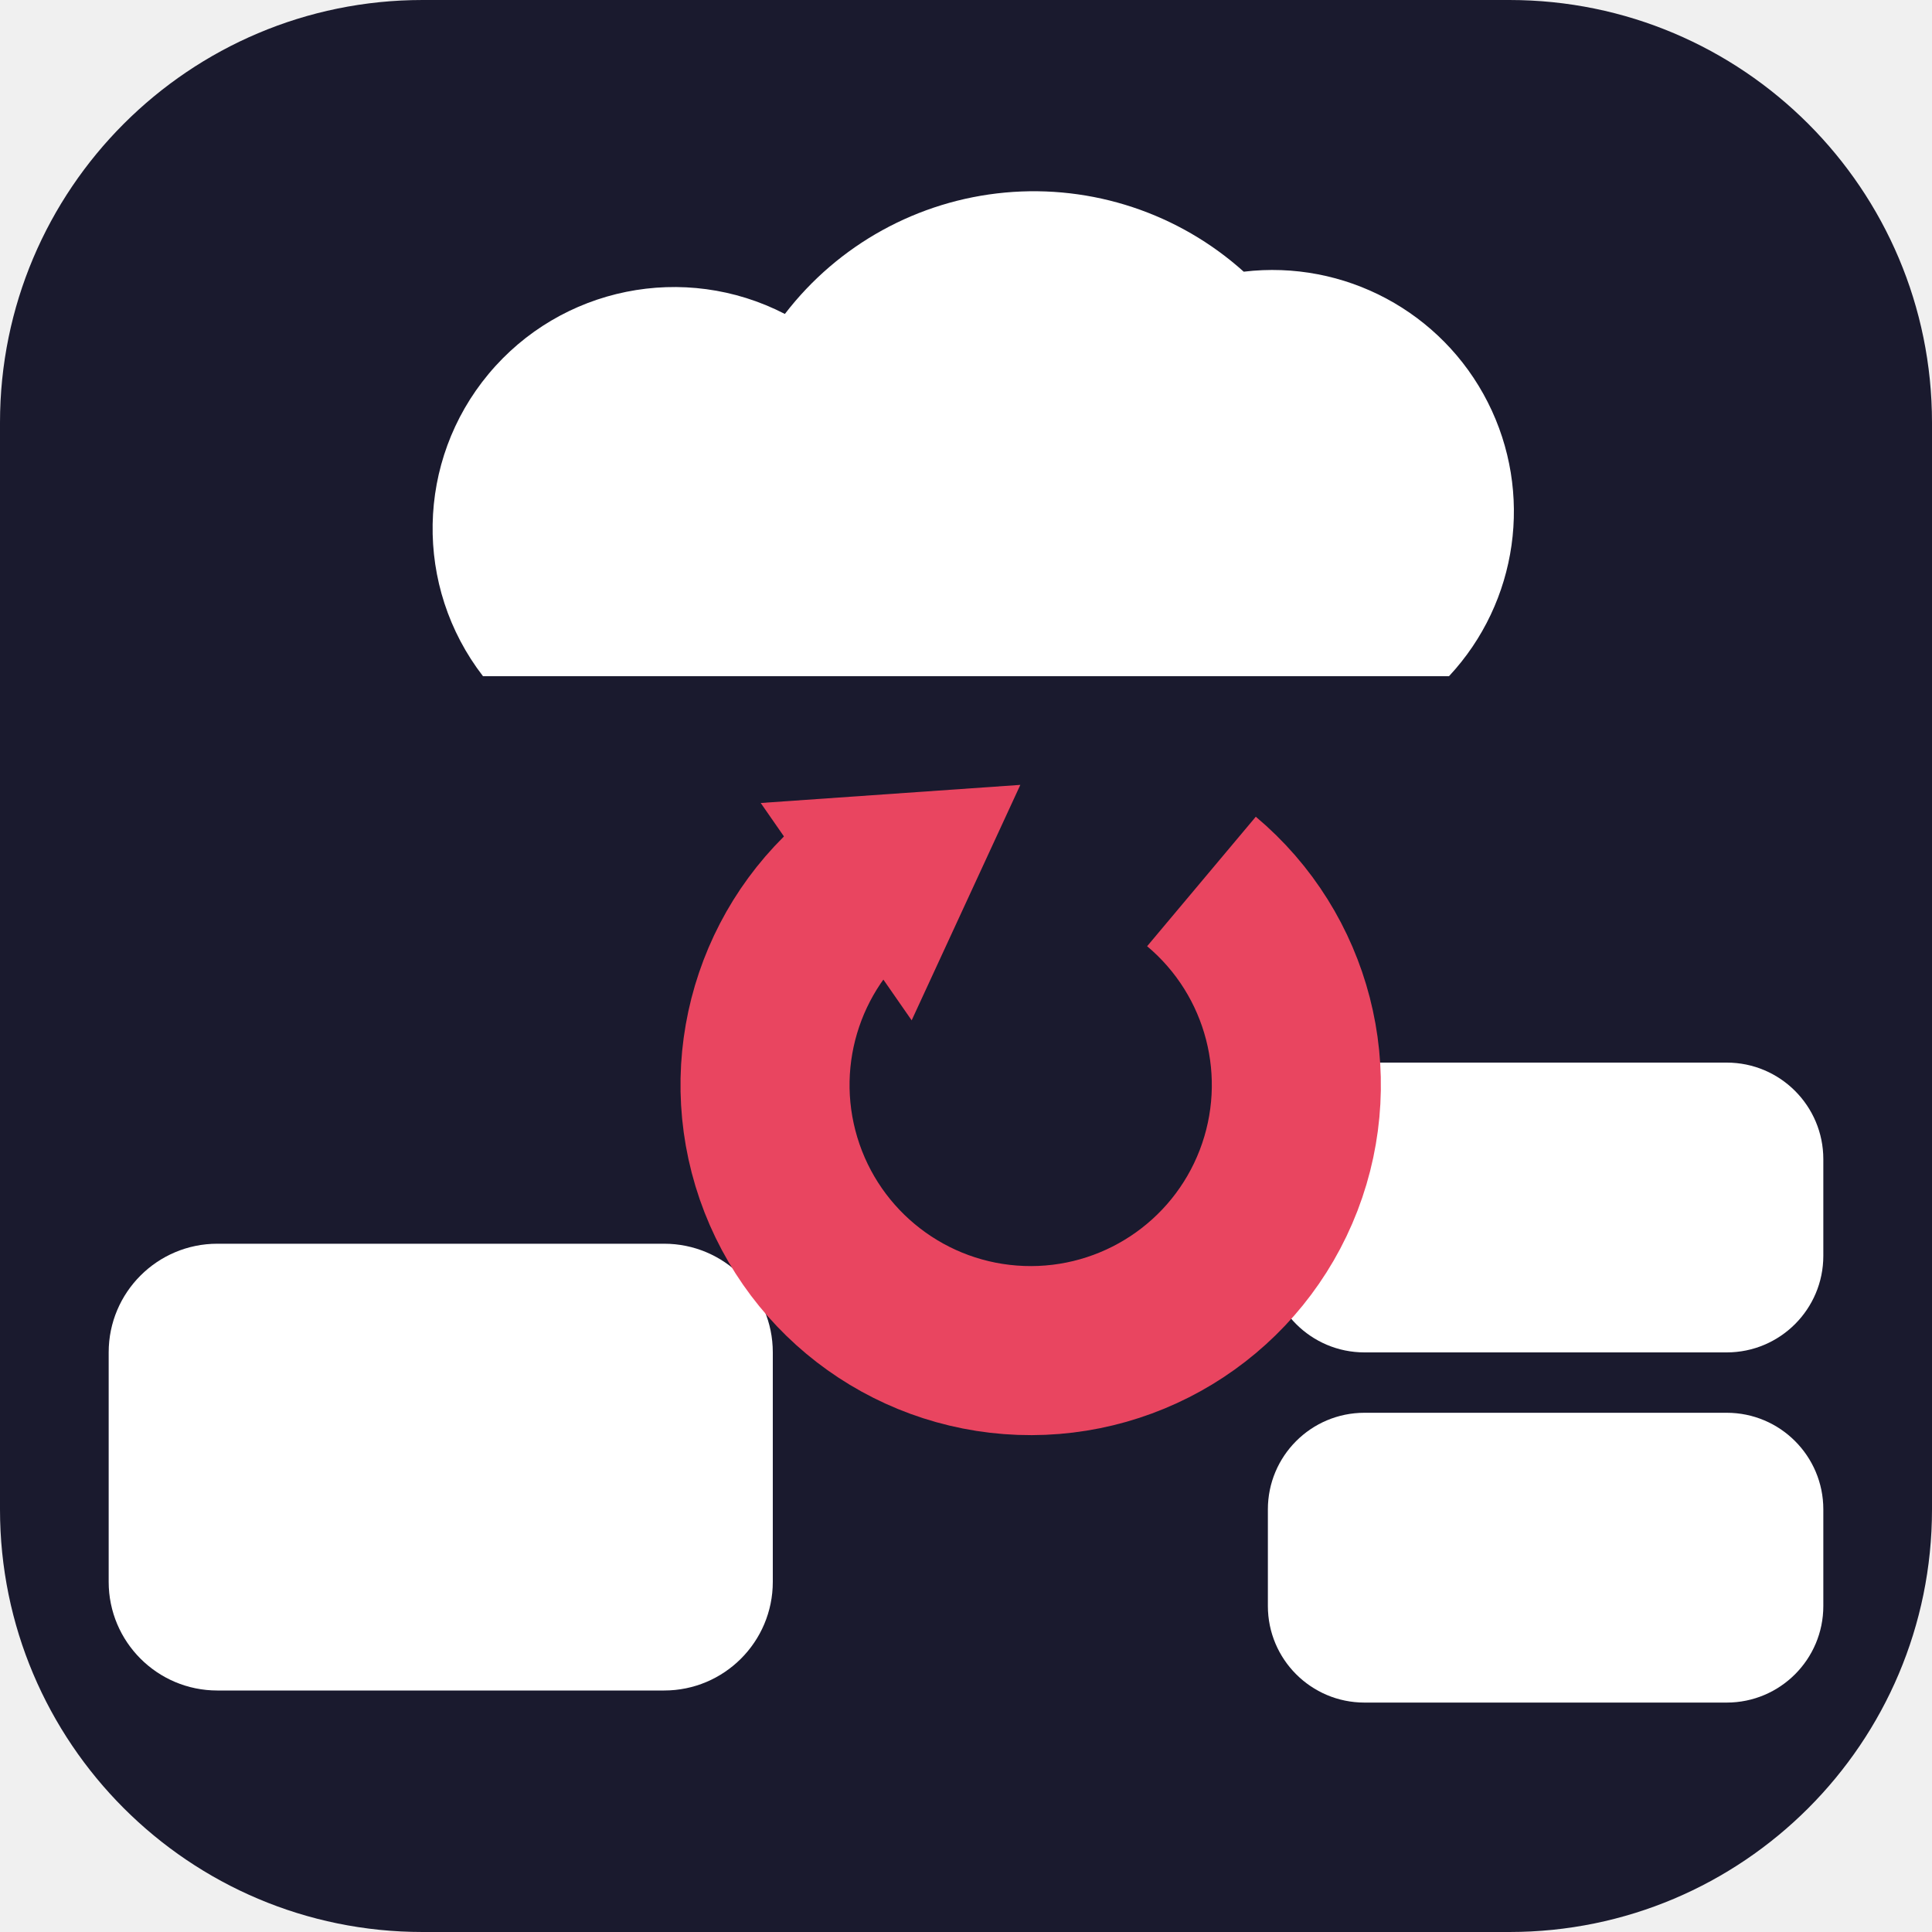
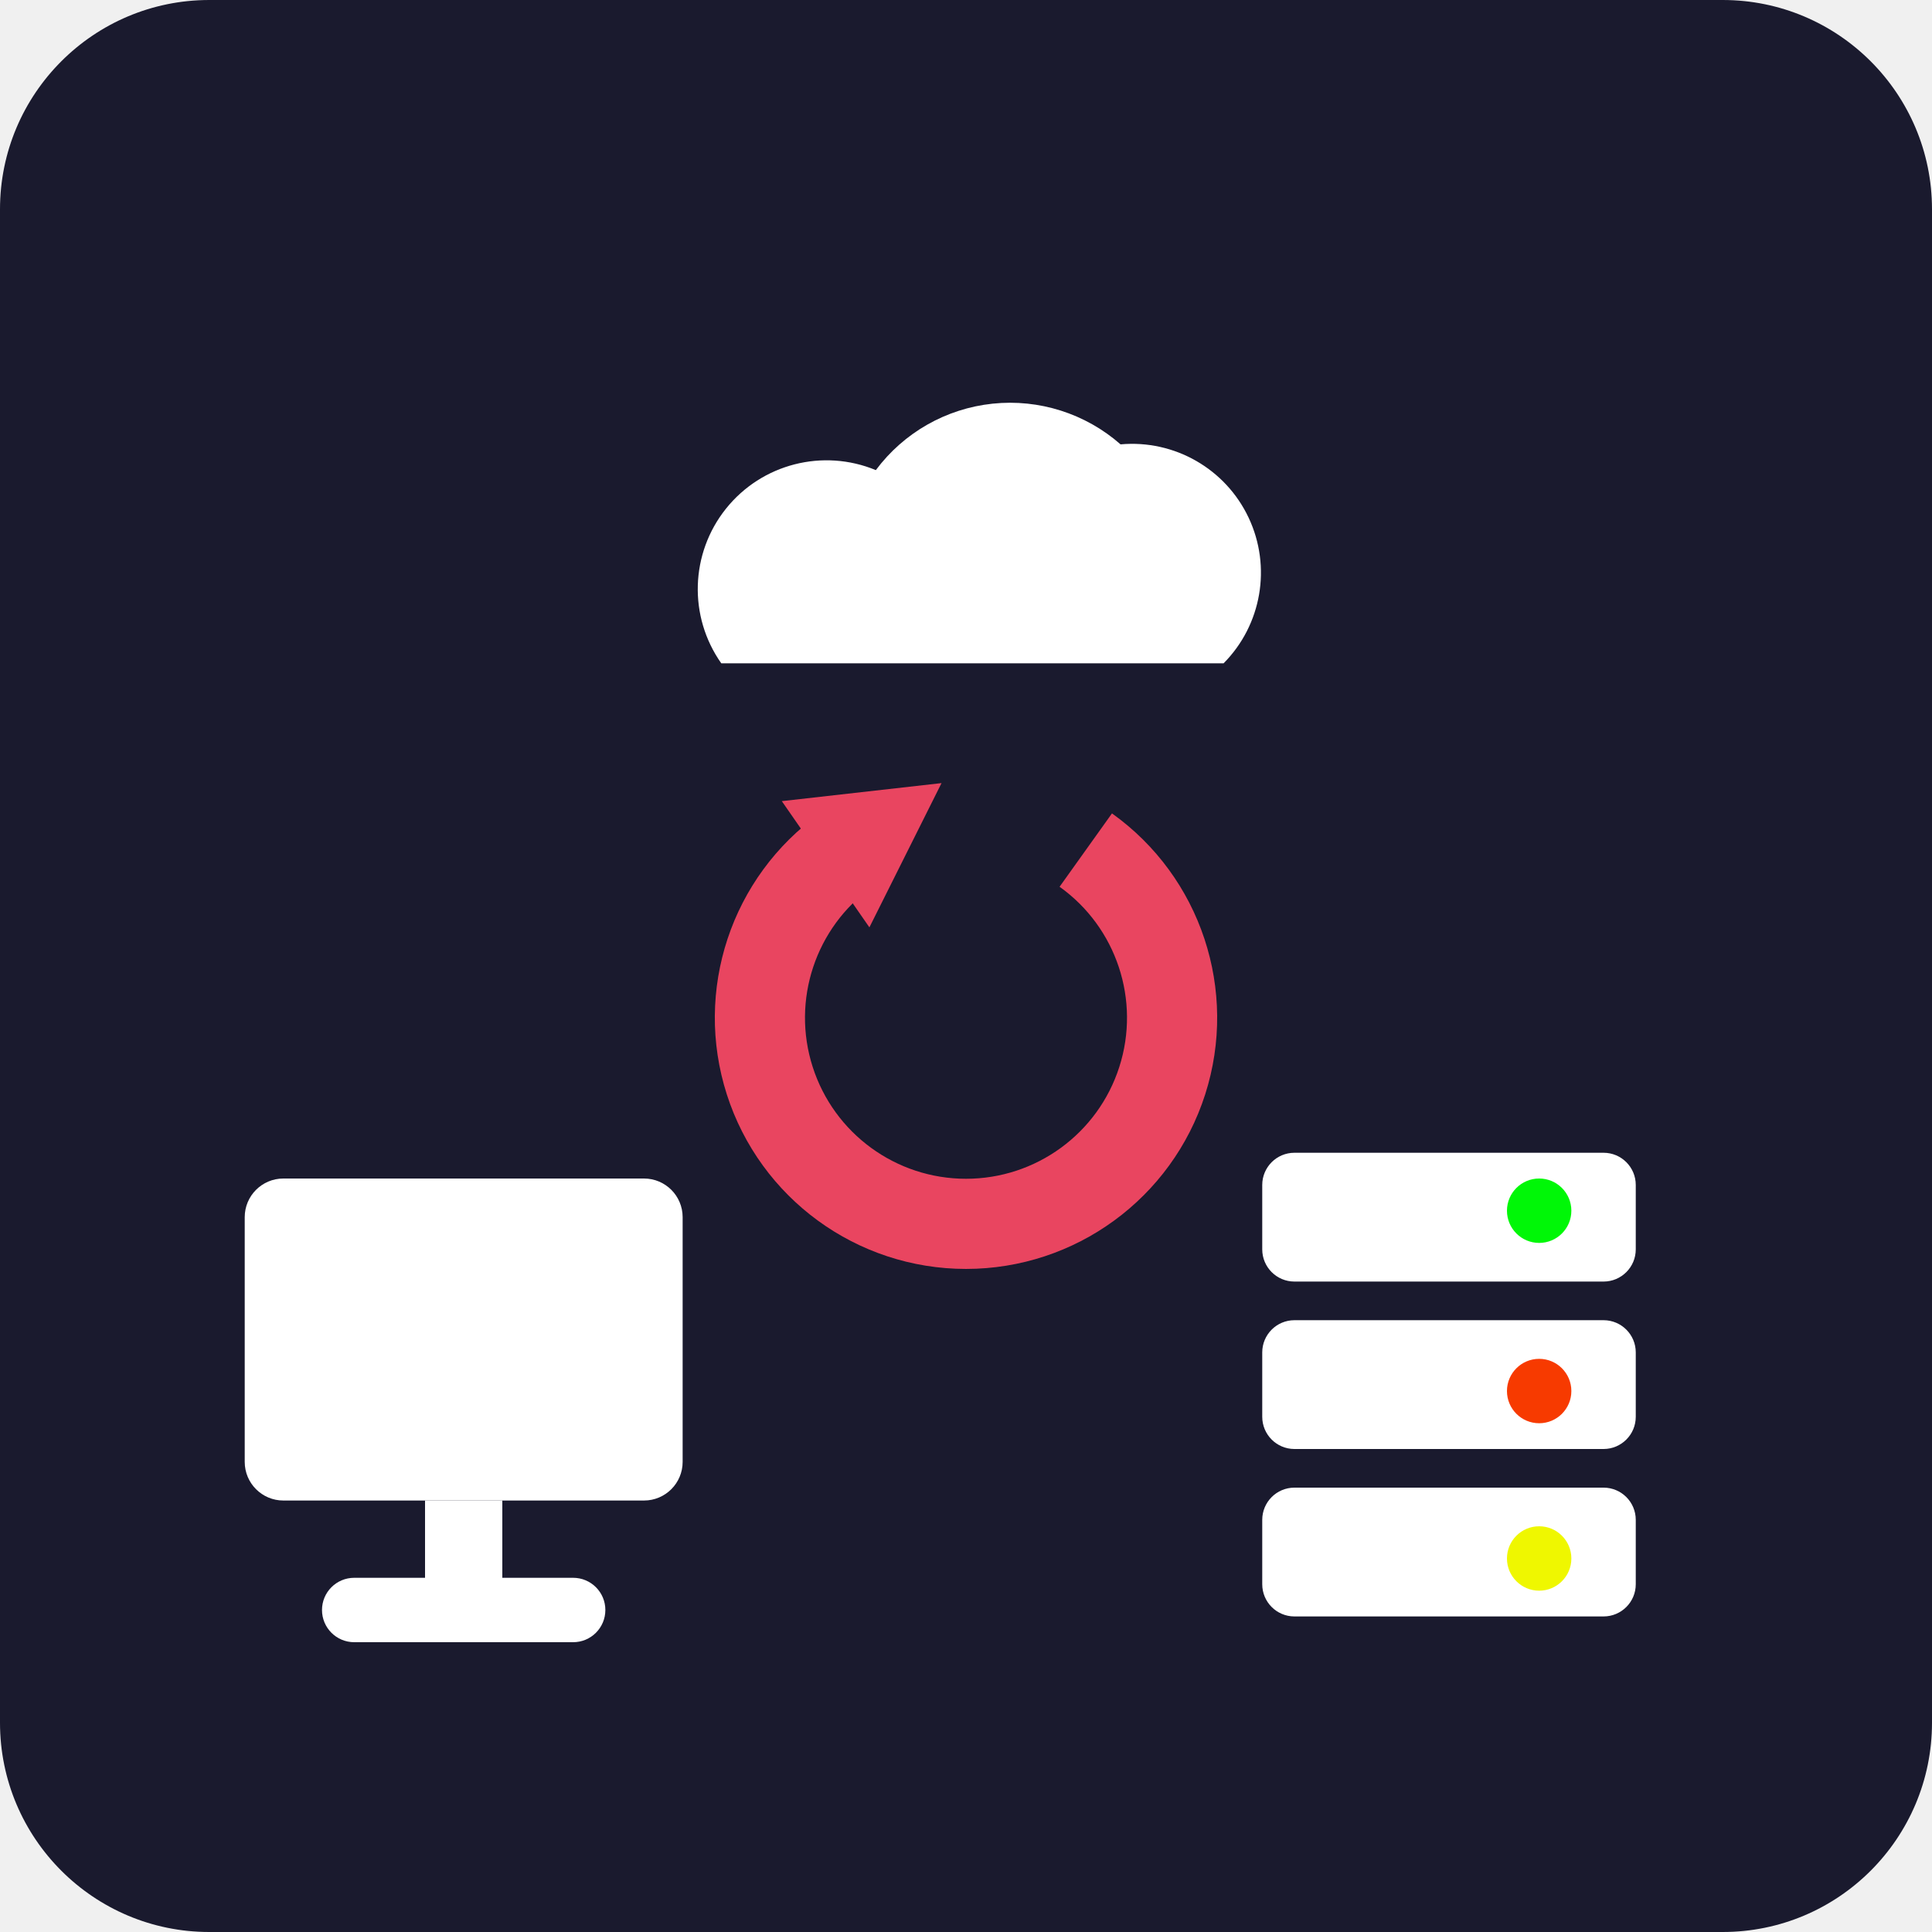
- <svg xmlns="http://www.w3.org/2000/svg" viewBox="0 0 32 32" width="32" height="32" role="img" aria-label="pushObserver">
-   <rect width="32" height="32" rx="7" fill="#1A1A2E" />
-   <g fill="#FFFFFF">
-     <path d="M 8 11.2 A 4 4 0 0 1 13 5.2 A 5.2 5.2 0 0 1 20.6 4.5 A 4 4 0 0 1 24 11.2 Z" />
-     <rect x="1.8" y="20.6" width="11" height="7.4" rx="1.8" />
-     <rect x="21" y="17.6" width="9.2" height="4.8" rx="1.6" />
-     <rect x="21" y="23.4" width="9.2" height="4.8" rx="1.6" />
+ <svg xmlns="http://www.w3.org/2000/svg" viewBox="0 0 120 120" width="32" height="32" role="img" aria-label="pushObserver">
+   <rect width="120" height="120" rx="13" fill="#1A1A2E" />
+   <g transform="translate(12,14) scale(0.8)">
+     <path d="M 41 34 A 10 10 0 0 1 53 19 A 13 13 0 0 1 72 17 A 10 10 0 0 1 80 34 Z" fill="#FFFFFF" />
+     <g fill="#FFFFFF">
+       <rect x="4" y="74" width="34" height="25" rx="3" />
+       <rect x="18" y="99" width="6" height="7" />
+       <rect x="10" y="105" width="22" height="5" rx="2.5" />
+     </g>
+     <g>
+       <rect x="83" y="72" width="29" height="10" rx="2.5" fill="#FFFFFF" />
+       <circle cx="104.5" cy="76.5" r="2.5" fill="#00F707" />
+       <rect x="83" y="85" width="29" height="10" rx="2.5" fill="#FFFFFF" />
+       <circle cx="104.5" cy="90.5" r="2.5" fill="#F73A00" />
+       <rect x="83" y="98" width="29" height="10" rx="2.5" fill="#FFFFFF" />
+       <circle cx="104.5" cy="103.5" r="2.5" fill="#EFF700" />
+     </g>
+     <path d="M 69.3 48.5 A 16 16 0 1 1 50.7 48.5" fill="none" stroke="#E94560" stroke-width="7" stroke-linecap="butt" />
+     <polygon points="58.1 43.3 52.5 54.5 45.7 44.7" fill="#E94560" />
  </g>
-   <path d="M 19.9 14.6 A 4.4 4.4 0 1 1 14.5 14.4" fill="none" stroke="#E94560" stroke-width="2.8" stroke-linecap="butt" />
-   <polygon points="16.9 13 15.1 16.9 12.6 13.3" fill="#E94560" />
</svg>
